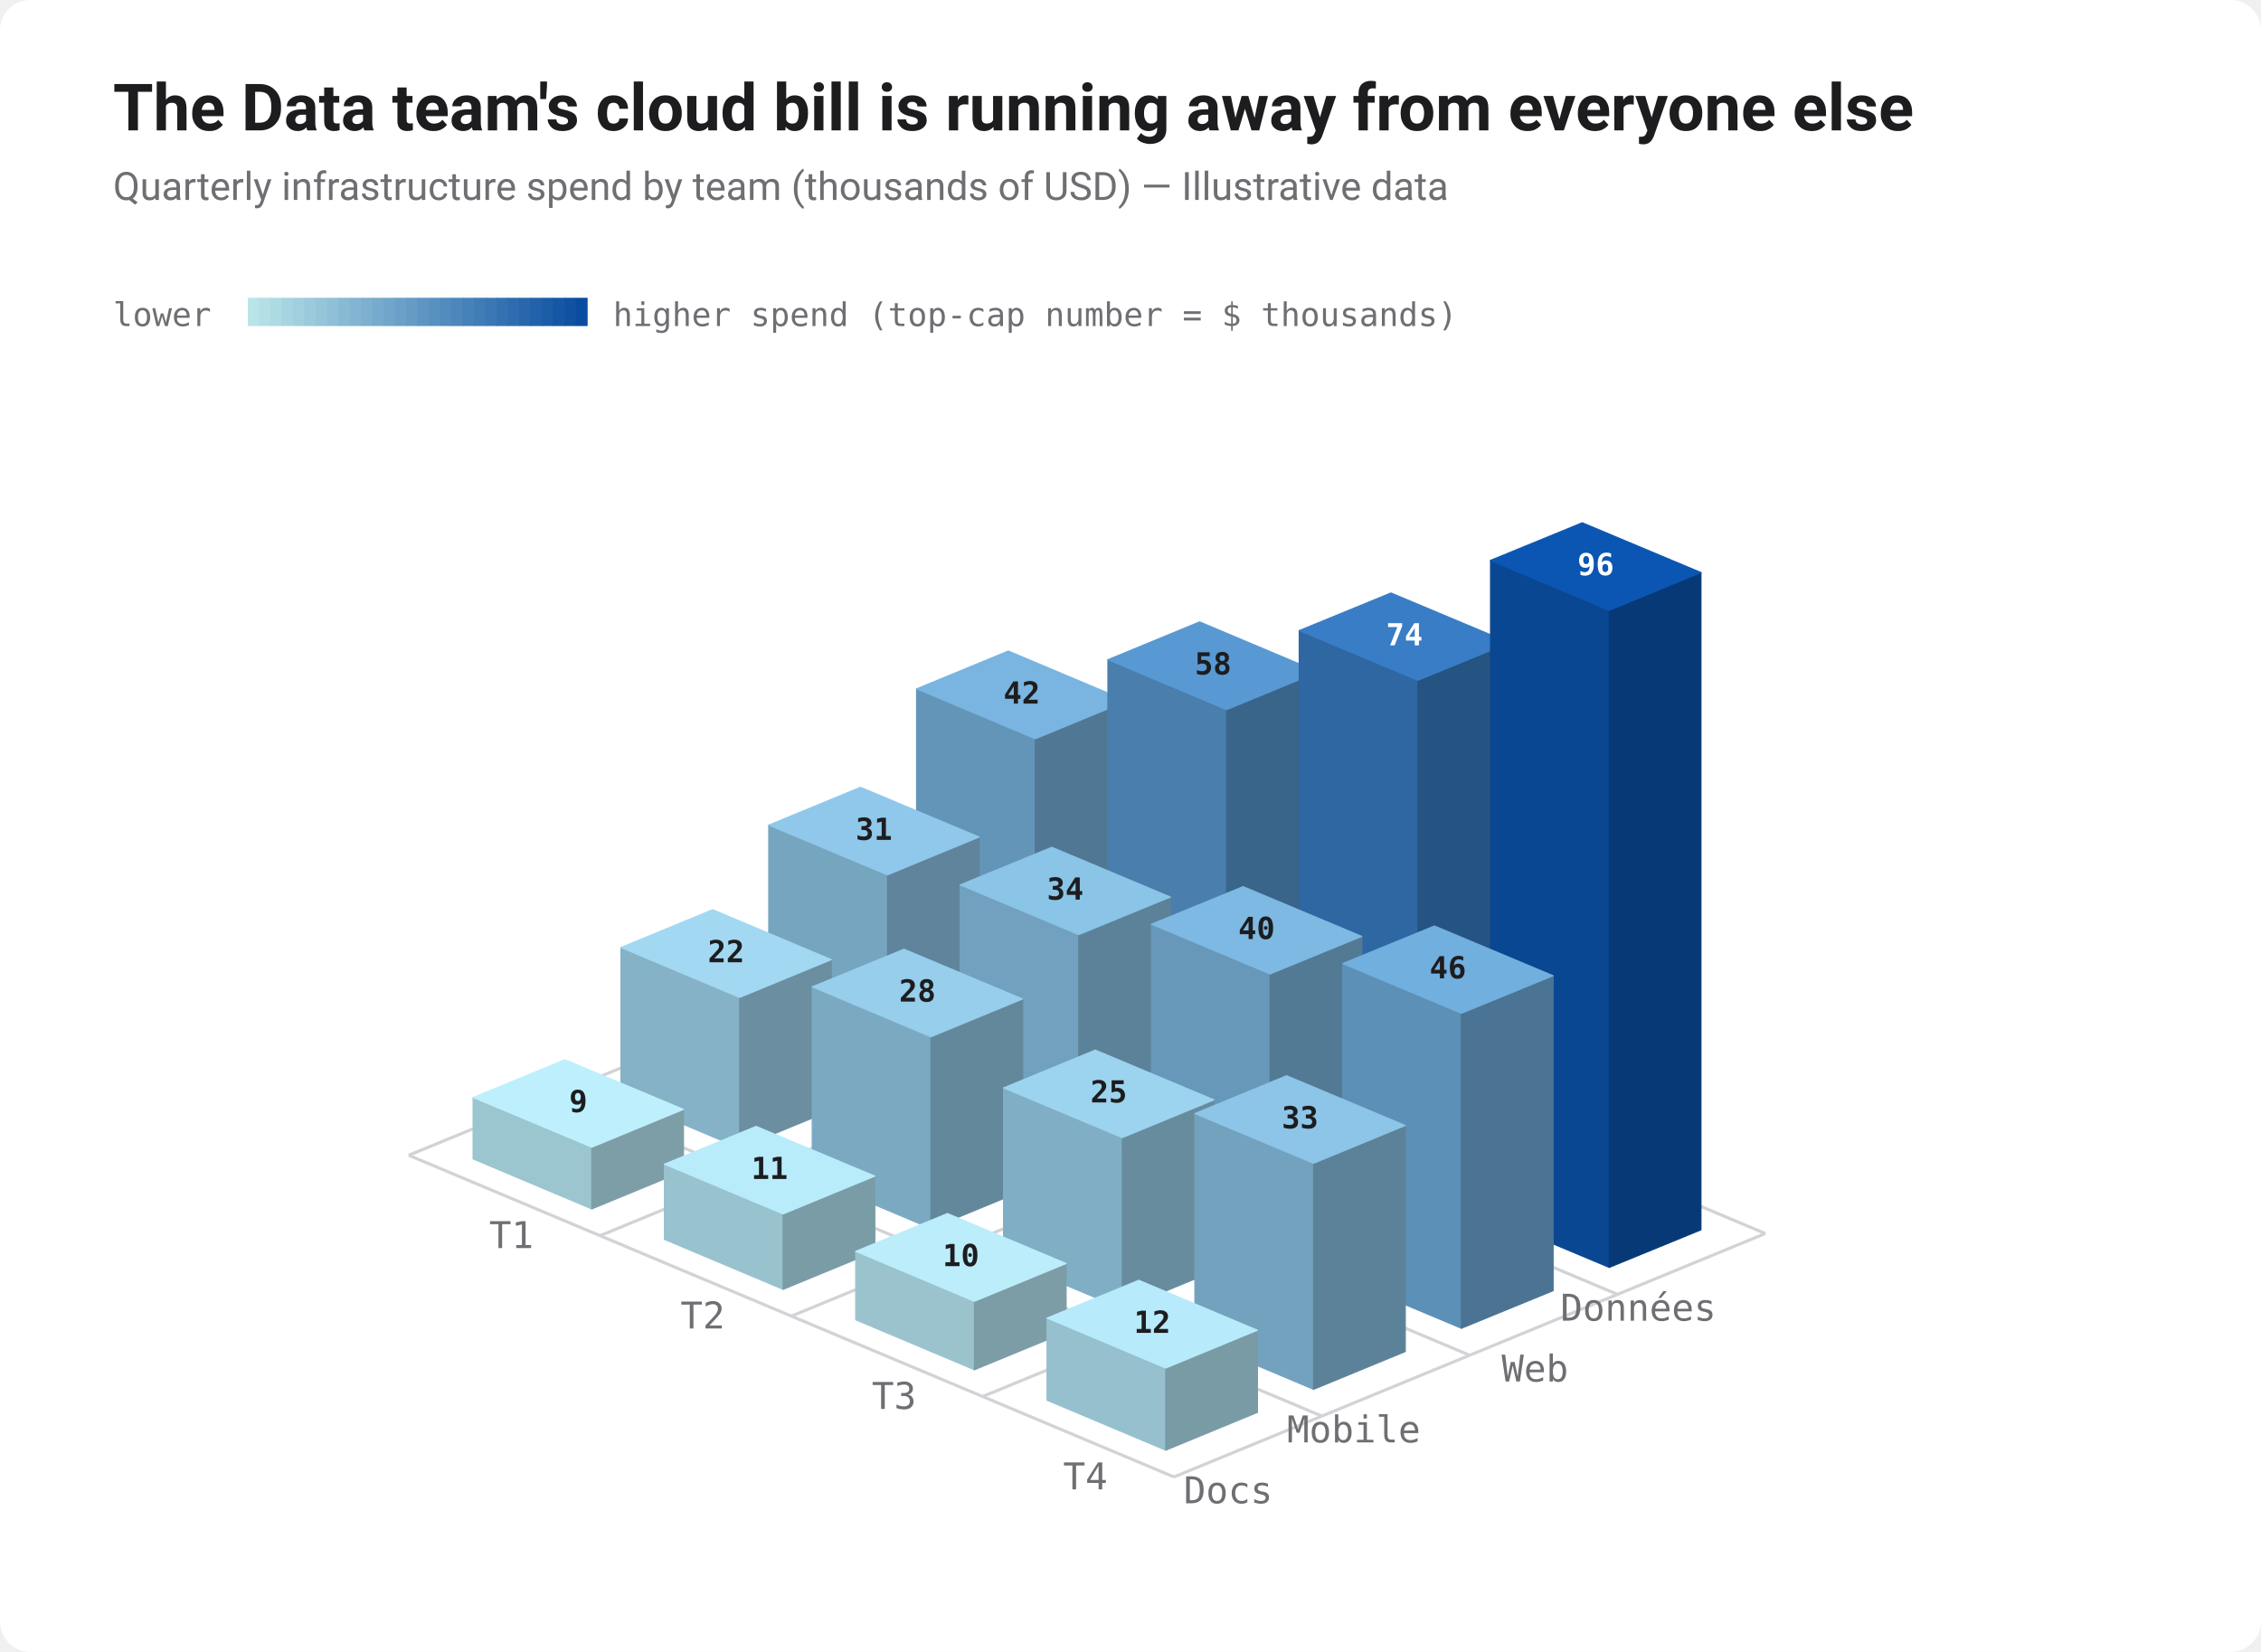
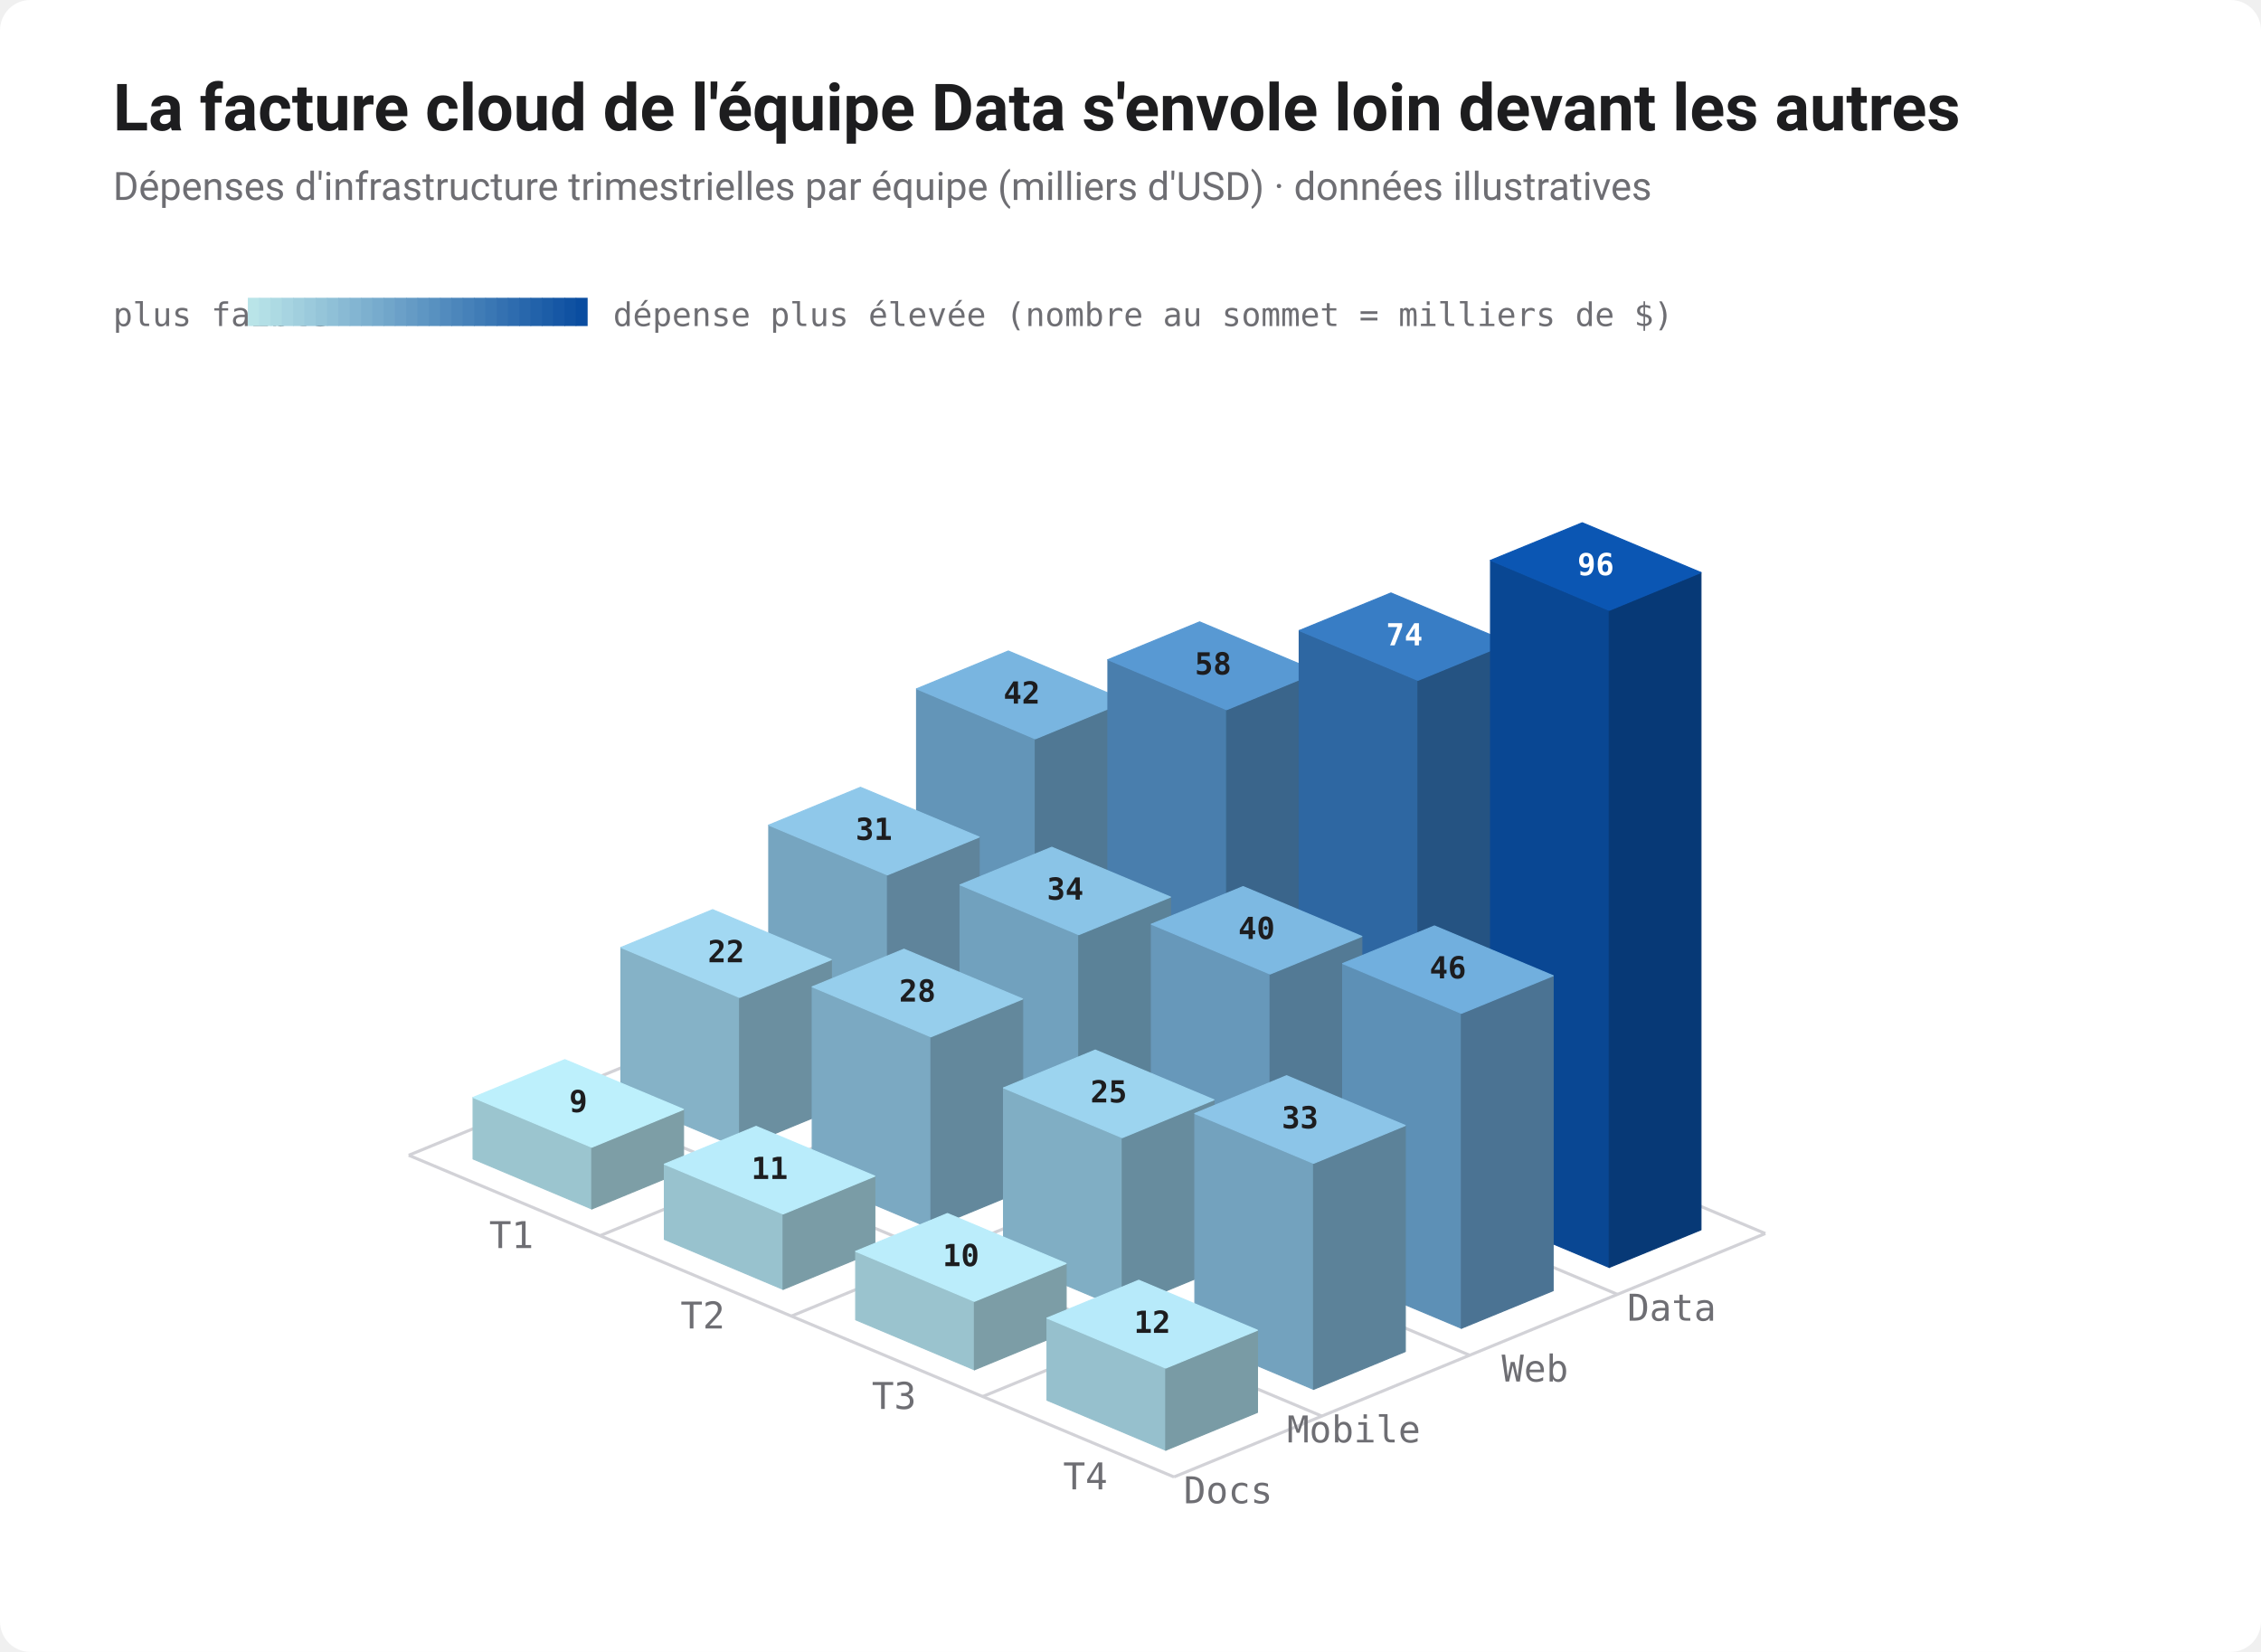
<svg xmlns="http://www.w3.org/2000/svg" role="img" aria-label="The Data team's cloud bill is running away from everyone else" width="1040" height="760" viewBox="0 0 1040 760" font-family="Roboto, system-ui, sans-serif">
  <rect width="1040" height="760" rx="14" fill="#FFFFFF" />
-   <text x="52" y="60" font-size="30" font-weight="700" fill="#1D1D1F">The Data team's cloud bill is running away from everyone else</text>
-   <text x="52" y="92" font-size="18" fill="#6E6E73">Quarterly infrastructure spend by team (thousands of USD) — Illustrative data</text>
+   <text x="52" y="60" font-size="30" font-weight="700" fill="#1D1D1F">La facture cloud de l'équipe Data s'envole loin devant les autres</text>
+   <text x="52" y="92" font-size="18" fill="#6E6E73">Dépenses d'infrastructure trimestrielles par équipe (milliers d'USD) · données illustratives</text>
  <g class="floor">
    <line x1="460" y1="419.5" x2="812" y2="567.5" stroke="#D2D2D7" stroke-width="1.4" />
    <line x1="392" y1="447.5" x2="744" y2="595.5" stroke="#D2D2D7" stroke-width="1.4" />
    <line x1="324" y1="475.5" x2="676" y2="623.5" stroke="#D2D2D7" stroke-width="1.4" />
    <line x1="256" y1="503.5" x2="608" y2="651.5" stroke="#D2D2D7" stroke-width="1.4" />
    <line x1="188" y1="531.5" x2="540" y2="679.5" stroke="#D2D2D7" stroke-width="1.4" />
    <line x1="460" y1="419.5" x2="188" y2="531.5" stroke="#D2D2D7" stroke-width="1.4" />
    <line x1="548" y1="456.5" x2="276" y2="568.5" stroke="#D2D2D7" stroke-width="1.4" />
    <line x1="636" y1="493.5" x2="364" y2="605.5" stroke="#D2D2D7" stroke-width="1.4" />
    <line x1="724" y1="530.5" x2="452" y2="642.5" stroke="#D2D2D7" stroke-width="1.4" />
    <line x1="812" y1="567.5" x2="540" y2="679.5" stroke="#D2D2D7" stroke-width="1.4" />
  </g>
  <g class="bars">
    <g>
      <polygon points="476.2,472.2 421.6,449.2 421.6,316.9 476.2,339.9" fill="#6395B8" stroke="#6395B8" stroke-width="0.5" stroke-linejoin="round" />
      <polygon points="476.2,472.2 518.4,454.8 518.4,322.5 476.2,339.9" fill="#507894" stroke="#507894" stroke-width="0.5" stroke-linejoin="round" />
      <polygon points="476.2,339.9 421.6,316.9 463.8,299.5 518.4,322.5" fill="#79B5E0" stroke="#79B5E0" stroke-width="0.5" stroke-linejoin="round" />
      <text x="470" y="323.7" font-size="14" font-family="Roboto Mono, ui-monospace, monospace" font-weight="600" fill="#1D1D1F" text-anchor="middle">42</text>
    </g>
    <g>
      <polygon points="564.2,509.2 509.6,486.2 509.6,303.5 564.2,326.5" fill="#497EAD" stroke="#497EAD" stroke-width="0.5" stroke-linejoin="round" />
      <polygon points="564.2,509.2 606.4,491.8 606.4,309.1 564.2,326.5" fill="#3A658B" stroke="#3A658B" stroke-width="0.5" stroke-linejoin="round" />
      <polygon points="564.2,326.5 509.6,303.5 551.8,286.1 606.4,309.1" fill="#5899D3" stroke="#5899D3" stroke-width="0.5" stroke-linejoin="round" />
      <text x="558" y="310.3" font-size="14" font-family="Roboto Mono, ui-monospace, monospace" font-weight="600" fill="#1D1D1F" text-anchor="middle">58</text>
    </g>
    <g>
      <polygon points="408.2,500.2 353.6,477.2 353.6,379.6 408.2,402.5" fill="#76A5C0" stroke="#76A5C0" stroke-width="0.5" stroke-linejoin="round" />
      <polygon points="408.2,500.2 450.4,482.8 450.4,385.1 408.2,402.5" fill="#5F849B" stroke="#5F849B" stroke-width="0.5" stroke-linejoin="round" />
      <polygon points="408.2,402.5 353.6,379.6 395.8,362.2 450.4,385.1" fill="#8FC8EA" stroke="#8FC8EA" stroke-width="0.5" stroke-linejoin="round" />
      <text x="402" y="386.4" font-size="14" font-family="Roboto Mono, ui-monospace, monospace" font-weight="600" fill="#1D1D1F" text-anchor="middle">31</text>
    </g>
    <g>
      <polygon points="652.2,546.1 597.6,523.2 597.6,290.1 652.2,313" fill="#2E67A2" stroke="#2E67A2" stroke-width="0.5" stroke-linejoin="round" />
      <polygon points="652.2,546.1 694.4,528.8 694.4,295.7 652.2,313" fill="#255382" stroke="#255382" stroke-width="0.5" stroke-linejoin="round" />
      <polygon points="652.2,313 597.6,290.1 639.8,272.8 694.4,295.7" fill="#387DC5" stroke="#387DC5" stroke-width="0.5" stroke-linejoin="round" />
      <text x="646" y="296.9" font-size="14" font-family="Roboto Mono, ui-monospace, monospace" font-weight="600" fill="#FFFFFF" text-anchor="middle">74</text>
    </g>
    <g>
      <polygon points="496.2,537.1 441.6,514.2 441.6,407.1 496.2,430" fill="#71A1BE" stroke="#71A1BE" stroke-width="0.5" stroke-linejoin="round" />
      <polygon points="496.2,537.1 538.4,519.8 538.4,412.7 496.2,430" fill="#5B8298" stroke="#5B8298" stroke-width="0.5" stroke-linejoin="round" />
      <polygon points="496.2,430 441.6,407.1 483.8,389.8 538.4,412.7" fill="#8AC4E7" stroke="#8AC4E7" stroke-width="0.5" stroke-linejoin="round" />
      <text x="490" y="413.9" font-size="14" font-family="Roboto Mono, ui-monospace, monospace" font-weight="600" fill="#1D1D1F" text-anchor="middle">34</text>
    </g>
    <g>
      <polygon points="340.2,528.2 285.6,505.2 285.6,435.9 340.2,458.9" fill="#85B2C7" stroke="#85B2C7" stroke-width="0.5" stroke-linejoin="round" />
      <polygon points="340.2,528.2 382.4,510.8 382.4,441.5 340.2,458.9" fill="#6B8FA0" stroke="#6B8FA0" stroke-width="0.5" stroke-linejoin="round" />
      <polygon points="340.2,458.9 285.6,435.9 327.8,418.5 382.4,441.5" fill="#A2D8F2" stroke="#A2D8F2" stroke-width="0.5" stroke-linejoin="round" />
      <text x="334" y="442.7" font-size="14" font-family="Roboto Mono, ui-monospace, monospace" font-weight="600" fill="#1D1D1F" text-anchor="middle">22</text>
    </g>
    <g>
      <polygon points="740.2,583.1 685.6,560.2 685.6,257.8 740.2,280.8" fill="#094793" stroke="#094793" stroke-width="0.5" stroke-linejoin="round" />
      <polygon points="740.2,583.1 782.4,565.8 782.4,263.4 740.2,280.8" fill="#073976" stroke="#073976" stroke-width="0.5" stroke-linejoin="round" />
      <polygon points="740.2,280.8 685.6,257.8 727.8,240.5 782.4,263.4" fill="#0B56B3" stroke="#0B56B3" stroke-width="0.5" stroke-linejoin="round" />
      <text x="734" y="264.6" font-size="14" font-family="Roboto Mono, ui-monospace, monospace" font-weight="600" fill="#FFFFFF" text-anchor="middle">96</text>
    </g>
    <g>
      <polygon points="584.2,574.1 529.6,551.2 529.6,425.2 584.2,448.1" fill="#6798BA" stroke="#6798BA" stroke-width="0.5" stroke-linejoin="round" />
      <polygon points="584.2,574.1 626.4,556.8 626.4,430.8 584.2,448.1" fill="#537A95" stroke="#537A95" stroke-width="0.5" stroke-linejoin="round" />
      <polygon points="584.2,448.1 529.6,425.2 571.8,407.9 626.4,430.8" fill="#7DB9E2" stroke="#7DB9E2" stroke-width="0.5" stroke-linejoin="round" />
      <text x="578" y="432" font-size="14" font-family="Roboto Mono, ui-monospace, monospace" font-weight="600" fill="#1D1D1F" text-anchor="middle">40</text>
    </g>
    <g>
      <polygon points="428.2,565.2 373.6,542.2 373.6,454 428.2,477" fill="#7BA9C2" stroke="#7BA9C2" stroke-width="0.5" stroke-linejoin="round" />
      <polygon points="428.2,565.2 470.4,547.8 470.4,459.6 428.2,477" fill="#63889C" stroke="#63889C" stroke-width="0.5" stroke-linejoin="round" />
      <polygon points="428.2,477 373.6,454 415.8,436.7 470.4,459.6" fill="#96CEEC" stroke="#96CEEC" stroke-width="0.5" stroke-linejoin="round" />
      <text x="422" y="460.8" font-size="14" font-family="Roboto Mono, ui-monospace, monospace" font-weight="600" fill="#1D1D1F" text-anchor="middle">28</text>
    </g>
    <g>
      <polygon points="272.2,556.2 217.6,533.2 217.6,504.9 272.2,527.8" fill="#9BC5CF" stroke="#9BC5CF" stroke-width="0.5" stroke-linejoin="round" />
      <polygon points="272.2,556.2 314.4,538.8 314.4,510.4 272.2,527.8" fill="#7D9EA6" stroke="#7D9EA6" stroke-width="0.5" stroke-linejoin="round" />
      <polygon points="272.2,527.8 217.6,504.9 259.8,487.5 314.4,510.4" fill="#BDF0FC" stroke="#BDF0FC" stroke-width="0.5" stroke-linejoin="round" />
      <text x="266" y="511.6" font-size="14" font-family="Roboto Mono, ui-monospace, monospace" font-weight="600" fill="#1D1D1F" text-anchor="middle">9</text>
    </g>
    <g>
      <polygon points="672.2,611.1 617.6,588.2 617.6,443.3 672.2,466.2" fill="#5D90B6" stroke="#5D90B6" stroke-width="0.5" stroke-linejoin="round" />
      <polygon points="672.2,611.1 714.4,593.8 714.4,448.9 672.2,466.2" fill="#4B7393" stroke="#4B7393" stroke-width="0.5" stroke-linejoin="round" />
      <polygon points="672.2,466.2 617.6,443.3 659.8,426 714.4,448.9" fill="#71AFDE" stroke="#71AFDE" stroke-width="0.5" stroke-linejoin="round" />
      <text x="666" y="450.1" font-size="14" font-family="Roboto Mono, ui-monospace, monospace" font-weight="600" fill="#1D1D1F" text-anchor="middle">46</text>
    </g>
    <g>
      <polygon points="516.2,602.2 461.6,579.2 461.6,500.5 516.2,523.4" fill="#80AEC4" stroke="#80AEC4" stroke-width="0.5" stroke-linejoin="round" />
      <polygon points="516.2,602.2 558.4,584.8 558.4,506 516.2,523.4" fill="#678C9E" stroke="#678C9E" stroke-width="0.5" stroke-linejoin="round" />
      <polygon points="516.2,523.4 461.6,500.5 503.8,483.1 558.4,506" fill="#9CD4EF" stroke="#9CD4EF" stroke-width="0.5" stroke-linejoin="round" />
      <text x="510" y="507.2" font-size="14" font-family="Roboto Mono, ui-monospace, monospace" font-weight="600" fill="#1D1D1F" text-anchor="middle">25</text>
    </g>
    <g>
      <polygon points="360.2,593.2 305.6,570.2 305.6,535.6 360.2,558.5" fill="#98C2CE" stroke="#98C2CE" stroke-width="0.5" stroke-linejoin="round" />
      <polygon points="360.2,593.2 402.4,575.8 402.4,541.1 360.2,558.5" fill="#7A9CA6" stroke="#7A9CA6" stroke-width="0.5" stroke-linejoin="round" />
      <polygon points="360.2,558.5 305.6,535.6 347.8,518.2 402.4,541.1" fill="#B9ECFB" stroke="#B9ECFB" stroke-width="0.5" stroke-linejoin="round" />
      <text x="354" y="542.4" font-size="14" font-family="Roboto Mono, ui-monospace, monospace" font-weight="600" fill="#1D1D1F" text-anchor="middle">11</text>
    </g>
    <g>
      <polygon points="604.2,639.2 549.6,616.2 549.6,512.3 604.2,535.2" fill="#73A2BE" stroke="#73A2BE" stroke-width="0.5" stroke-linejoin="round" />
      <polygon points="604.2,639.2 646.4,621.8 646.4,517.8 604.2,535.2" fill="#5C8299" stroke="#5C8299" stroke-width="0.5" stroke-linejoin="round" />
      <polygon points="604.2,535.2 549.6,512.3 591.8,494.9 646.4,517.8" fill="#8CC5E8" stroke="#8CC5E8" stroke-width="0.5" stroke-linejoin="round" />
      <text x="598" y="519.1" font-size="14" font-family="Roboto Mono, ui-monospace, monospace" font-weight="600" fill="#1D1D1F" text-anchor="middle">33</text>
    </g>
    <g>
      <polygon points="448.2,630.2 393.6,607.2 393.6,575.7 448.2,598.7" fill="#9AC3CE" stroke="#9AC3CE" stroke-width="0.5" stroke-linejoin="round" />
      <polygon points="448.2,630.2 490.4,612.8 490.4,581.3 448.2,598.7" fill="#7C9DA6" stroke="#7C9DA6" stroke-width="0.5" stroke-linejoin="round" />
      <polygon points="448.2,598.7 393.6,575.7 435.8,558.3 490.4,581.3" fill="#BBEDFB" stroke="#BBEDFB" stroke-width="0.5" stroke-linejoin="round" />
      <text x="442" y="582.5" font-size="14" font-family="Roboto Mono, ui-monospace, monospace" font-weight="600" fill="#1D1D1F" text-anchor="middle">10</text>
    </g>
    <g>
      <polygon points="536.2,667.2 481.6,644.2 481.6,606.4 536.2,629.4" fill="#96C0CD" stroke="#96C0CD" stroke-width="0.5" stroke-linejoin="round" />
      <polygon points="536.2,667.2 578.4,649.8 578.4,612 536.2,629.4" fill="#799BA5" stroke="#799BA5" stroke-width="0.5" stroke-linejoin="round" />
      <polygon points="536.2,629.4 481.6,606.4 523.8,589 578.4,612" fill="#B7EAFA" stroke="#B7EAFA" stroke-width="0.5" stroke-linejoin="round" />
      <text x="530" y="613.2" font-size="14" font-family="Roboto Mono, ui-monospace, monospace" font-weight="600" fill="#1D1D1F" text-anchor="middle">12</text>
    </g>
  </g>
  <g class="axis-labels">
    <text x="225" y="574.2" font-size="17" font-family="Roboto Mono, ui-monospace, monospace" fill="#6E6E73" text-anchor="start">T1</text>
    <text x="313" y="611.2" font-size="17" font-family="Roboto Mono, ui-monospace, monospace" fill="#6E6E73" text-anchor="start">T2</text>
    <text x="401" y="648.2" font-size="17" font-family="Roboto Mono, ui-monospace, monospace" fill="#6E6E73" text-anchor="start">T3</text>
    <text x="489" y="685.2" font-size="17" font-family="Roboto Mono, ui-monospace, monospace" fill="#6E6E73" text-anchor="start">T4</text>
-     <text x="789.4" y="607.6" font-size="17" font-family="Roboto Mono, ui-monospace, monospace" fill="#6E6E73" text-anchor="end">Données</text>
+     <text x="789.4" y="607.6" font-size="17" font-family="Roboto Mono, ui-monospace, monospace" fill="#6E6E73" text-anchor="end">Data</text>
    <text x="721.4" y="635.6" font-size="17" font-family="Roboto Mono, ui-monospace, monospace" fill="#6E6E73" text-anchor="end">Web</text>
    <text x="653.4" y="663.6" font-size="17" font-family="Roboto Mono, ui-monospace, monospace" fill="#6E6E73" text-anchor="end">Mobile</text>
    <text x="585.4" y="691.6" font-size="17" font-family="Roboto Mono, ui-monospace, monospace" fill="#6E6E73" text-anchor="end">Docs</text>
  </g>
-   <text x="52" y="150" font-size="15" font-family="Roboto Mono, ui-monospace, monospace" fill="#6E6E73">lower</text>
+   <text x="52" y="150" font-size="15" font-family="Roboto Mono, ui-monospace, monospace" fill="#6E6E73">plus faible</text>
  <rect x="114.0" y="137" width="5.5" height="13" fill="#B9E4E8" />
  <rect x="119.2" y="137" width="5.5" height="13" fill="#B3DFE6" />
  <rect x="124.4" y="137" width="5.5" height="13" fill="#ADDAE3" />
  <rect x="129.6" y="137" width="5.5" height="13" fill="#A7D4E1" />
  <rect x="134.8" y="137" width="5.5" height="13" fill="#A1CFDE" />
  <rect x="140.0" y="137" width="5.5" height="13" fill="#9BCADC" />
  <rect x="145.2" y="137" width="5.5" height="13" fill="#95C5D9" />
  <rect x="150.4" y="137" width="5.5" height="13" fill="#8FC0D7" />
  <rect x="155.6" y="137" width="5.5" height="13" fill="#89BAD4" />
  <rect x="160.8" y="137" width="5.5" height="13" fill="#83B5D2" />
  <rect x="166.0" y="137" width="5.5" height="13" fill="#7DB0CF" />
  <rect x="171.2" y="137" width="5.5" height="13" fill="#77ABCD" />
  <rect x="176.4" y="137" width="5.5" height="13" fill="#71A6CA" />
  <rect x="181.6" y="137" width="5.5" height="13" fill="#6BA0C8" />
  <rect x="186.8" y="137" width="5.5" height="13" fill="#659BC5" />
  <rect x="192.0" y="137" width="5.5" height="13" fill="#5E96C3" />
  <rect x="197.2" y="137" width="5.5" height="13" fill="#5891C0" />
  <rect x="202.4" y="137" width="5.5" height="13" fill="#528BBE" />
  <rect x="207.6" y="137" width="5.5" height="13" fill="#4C86BB" />
  <rect x="212.8" y="137" width="5.5" height="13" fill="#4681B9" />
  <rect x="218.0" y="137" width="5.5" height="13" fill="#407CB6" />
  <rect x="223.2" y="137" width="5.5" height="13" fill="#3A77B4" />
  <rect x="228.4" y="137" width="5.5" height="13" fill="#3471B1" />
  <rect x="233.6" y="137" width="5.5" height="13" fill="#2E6CAF" />
  <rect x="238.8" y="137" width="5.5" height="13" fill="#2867AC" />
  <rect x="244.0" y="137" width="5.5" height="13" fill="#2262AA" />
  <rect x="249.2" y="137" width="5.5" height="13" fill="#1C5DA7" />
  <rect x="254.4" y="137" width="5.5" height="13" fill="#1657A5" />
  <rect x="259.6" y="137" width="5.5" height="13" fill="#1052A2" />
  <rect x="264.8" y="137" width="5.5" height="13" fill="#0A4DA0" />
-   <text x="282.0" y="150" font-size="15" font-family="Roboto Mono, ui-monospace, monospace" fill="#6E6E73">higher spend (top-cap number = $ thousands)</text>
+   <text x="282.0" y="150" font-size="15" font-family="Roboto Mono, ui-monospace, monospace" fill="#6E6E73">dépense plus élevée (nombre au sommet = milliers de $)</text>
  <g data-fs-internal="" role="button" tabindex="0" aria-label="Toggle fullscreen" transform="translate(992,14)" style="display:none;cursor:pointer">
    <rect x="0" y="0" width="34" height="34" rx="8" fill="#F2F3F5" />
    <path d="M6 13 V6 h7 M28 13 V6 h-7 M6 21 v7 h7 M28 21 v7 h-7" fill="none" stroke="#1D1D1F" stroke-width="2" stroke-linecap="round" />
  </g>
</svg>
